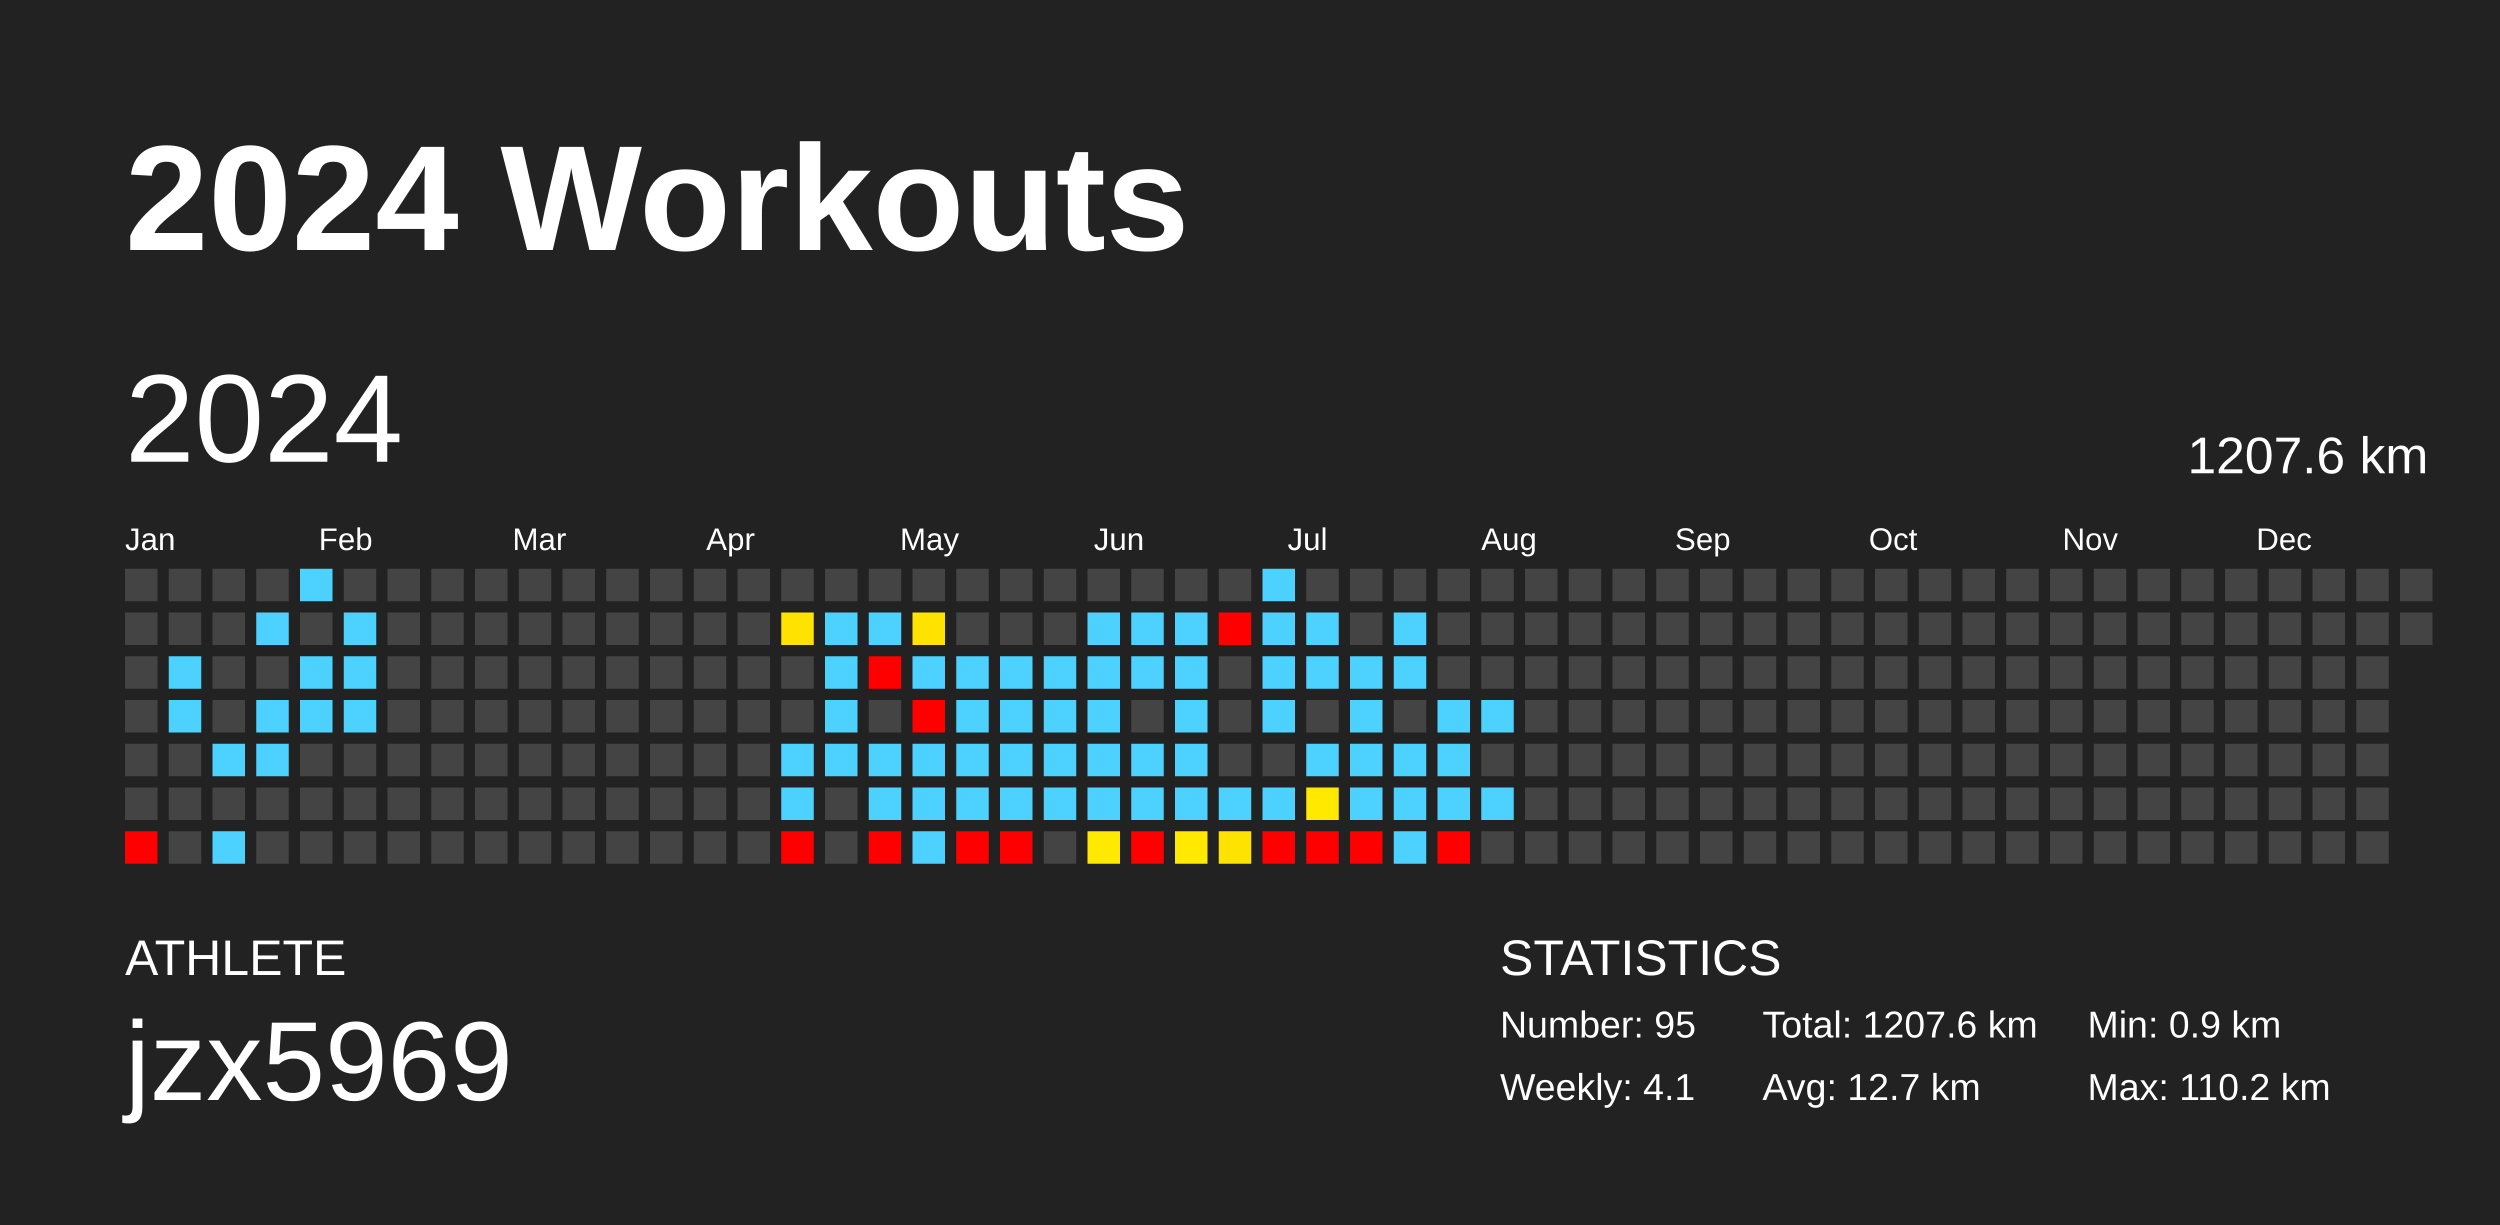
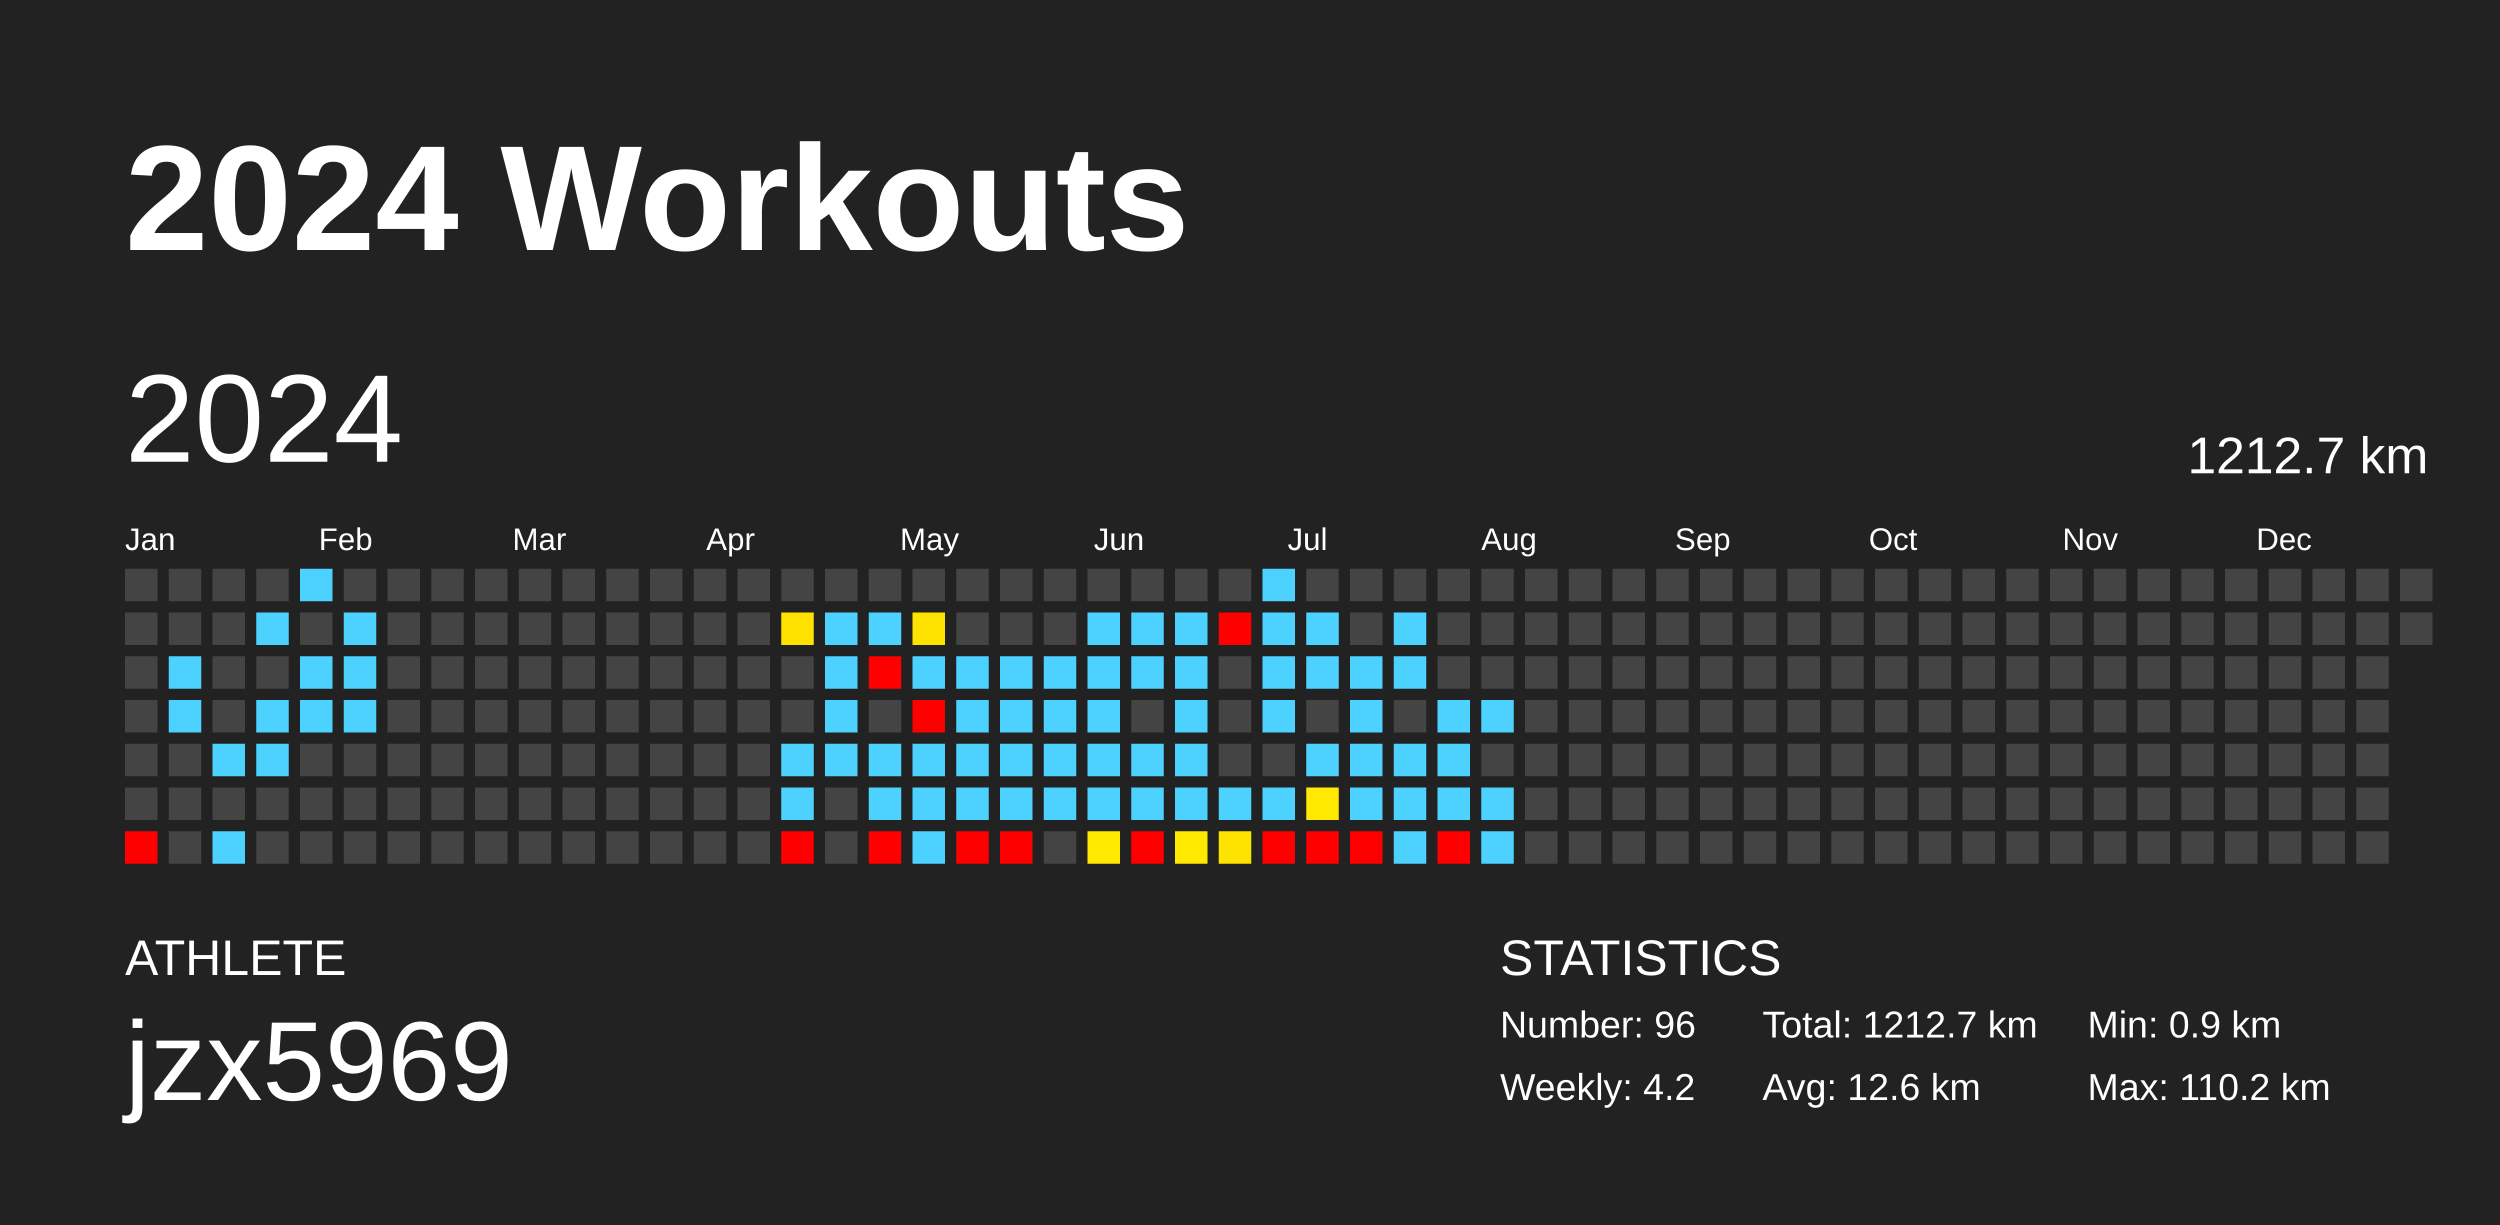
<svg xmlns="http://www.w3.org/2000/svg" baseProfile="full" height="98mm" version="1.1" viewBox="0,0,200,98" width="200mm">
  <defs />
  <rect fill="#222222" height="98" width="200" x="0" y="0" />
  <text fill="#FFFFFF" style="font-size:12px; font-family:Arial; font-weight:bold;" x="10" y="20">2024 Workouts</text>
  <text fill="#FFFFFF" style="font-size:4px; font-family:Arial" x="10" y="78">ATHLETE</text>
  <text fill="#FFFFFF" style="font-size:9px; font-family:Arial" x="10" y="88">jzx5969</text>
  <text fill="#FFFFFF" style="font-size:4px; font-family:Arial" x="120" y="78">STATISTICS</text>
-   <text fill="#FFFFFF" style="font-size:3px; font-family:Arial" x="120" y="83">Number: 95</text>
-   <text fill="#FFFFFF" style="font-size:3px; font-family:Arial" x="120" y="88">Weekly: 4.1</text>
-   <text fill="#FFFFFF" style="font-size:3px; font-family:Arial" x="141" y="83">Total: 1207.6 km</text>
-   <text fill="#FFFFFF" style="font-size:3px; font-family:Arial" x="141" y="88">Avg: 12.7 km</text>
+   <text fill="#FFFFFF" style="font-size:3px; font-family:Arial" x="120" y="83">Number: 96</text>
+   <text fill="#FFFFFF" style="font-size:3px; font-family:Arial" x="120" y="88">Weekly: 4.2</text>
+   <text fill="#FFFFFF" style="font-size:3px; font-family:Arial" x="141" y="83">Total: 1212.7 km</text>
+   <text fill="#FFFFFF" style="font-size:3px; font-family:Arial" x="141" y="88">Avg: 12.6 km</text>
  <text fill="#FFFFFF" style="font-size:3px; font-family:Arial" x="167" y="83">Min: 0.9 km</text>
  <text fill="#FFFFFF" style="font-size:3px; font-family:Arial" x="167" y="88">Max: 110.2 km</text>
  <text dominant-baseline="hanging" fill="#FFFFFF" style="font-size:10.0px; font-family:Arial;" x="10" y="30">2024</text>
-   <text dominant-baseline="hanging" fill="#FFFFFF" style="font-size:4.125px; font-family:Arial;" x="175" y="35">1207.6 km</text>
+   <text dominant-baseline="hanging" fill="#FFFFFF" style="font-size:4.125px; font-family:Arial;" x="175" y="35">1212.7 km</text>
  <text fill="#FFFFFF" style="font-size:2.5px; font-family:Arial" x="10.0" y="44">Jan</text>
  <text fill="#FFFFFF" style="font-size:2.5px; font-family:Arial" x="25.5" y="44">Feb</text>
  <text fill="#FFFFFF" style="font-size:2.5px; font-family:Arial" x="41.0" y="44">Mar</text>
  <text fill="#FFFFFF" style="font-size:2.5px; font-family:Arial" x="56.5" y="44">Apr</text>
  <text fill="#FFFFFF" style="font-size:2.5px; font-family:Arial" x="72.0" y="44">May</text>
  <text fill="#FFFFFF" style="font-size:2.5px; font-family:Arial" x="87.5" y="44">Jun</text>
  <text fill="#FFFFFF" style="font-size:2.5px; font-family:Arial" x="103.0" y="44">Jul</text>
  <text fill="#FFFFFF" style="font-size:2.5px; font-family:Arial" x="118.5" y="44">Aug</text>
  <text fill="#FFFFFF" style="font-size:2.5px; font-family:Arial" x="134.0" y="44">Sep</text>
  <text fill="#FFFFFF" style="font-size:2.5px; font-family:Arial" x="149.5" y="44">Oct</text>
  <text fill="#FFFFFF" style="font-size:2.5px; font-family:Arial" x="165.0" y="44">Nov</text>
  <text fill="#FFFFFF" style="font-size:2.5px; font-family:Arial" x="180.5" y="44">Dec</text>
  <rect fill="#444444" height="2.6" width="2.6" x="10.0" y="45.5" />
  <rect fill="#444444" height="2.6" width="2.6" x="10.0" y="49.0" />
  <rect fill="#444444" height="2.6" width="2.6" x="10.0" y="52.5" />
  <rect fill="#444444" height="2.6" width="2.6" x="10.0" y="56.0" />
  <rect fill="#444444" height="2.6" width="2.6" x="10.0" y="59.5" />
  <rect fill="#444444" height="2.6" width="2.6" x="10.0" y="63.0" />
  <rect fill="red" height="2.6" width="2.6" x="10.0" y="66.5" />
  <rect fill="#444444" height="2.6" width="2.6" x="13.5" y="45.5" />
  <rect fill="#444444" height="2.6" width="2.6" x="13.5" y="49.0" />
  <rect fill="#4dd2ff" height="2.6" width="2.6" x="13.5" y="52.5" />
  <rect fill="#4dd2ff" height="2.6" width="2.6" x="13.5" y="56.0" />
  <rect fill="#444444" height="2.6" width="2.6" x="13.5" y="59.5" />
  <rect fill="#444444" height="2.6" width="2.6" x="13.5" y="63.0" />
  <rect fill="#444444" height="2.6" width="2.6" x="13.5" y="66.5" />
  <rect fill="#444444" height="2.6" width="2.6" x="17.0" y="45.5" />
  <rect fill="#444444" height="2.6" width="2.6" x="17.0" y="49.0" />
  <rect fill="#444444" height="2.6" width="2.6" x="17.0" y="52.5" />
  <rect fill="#444444" height="2.6" width="2.6" x="17.0" y="56.0" />
  <rect fill="#4dd2ff" height="2.6" width="2.6" x="17.0" y="59.5" />
  <rect fill="#444444" height="2.6" width="2.6" x="17.0" y="63.0" />
  <rect fill="#4dd2ff" height="2.6" width="2.6" x="17.0" y="66.5" />
  <rect fill="#444444" height="2.6" width="2.6" x="20.5" y="45.5" />
  <rect fill="#4dd2ff" height="2.6" width="2.6" x="20.5" y="49.0" />
  <rect fill="#444444" height="2.6" width="2.6" x="20.5" y="52.5" />
  <rect fill="#4dd2ff" height="2.6" width="2.6" x="20.5" y="56.0" />
  <rect fill="#4dd2ff" height="2.6" width="2.6" x="20.5" y="59.5" />
  <rect fill="#444444" height="2.6" width="2.6" x="20.5" y="63.0" />
  <rect fill="#444444" height="2.6" width="2.6" x="20.5" y="66.5" />
  <rect fill="#4dd2ff" height="2.6" width="2.6" x="24.0" y="45.5" />
  <rect fill="#444444" height="2.6" width="2.6" x="24.0" y="49.0" />
  <rect fill="#4dd2ff" height="2.6" width="2.6" x="24.0" y="52.5" />
  <rect fill="#4dd2ff" height="2.6" width="2.6" x="24.0" y="56.0" />
  <rect fill="#444444" height="2.6" width="2.6" x="24.0" y="59.5" />
  <rect fill="#444444" height="2.6" width="2.6" x="24.0" y="63.0" />
  <rect fill="#444444" height="2.6" width="2.6" x="24.0" y="66.5" />
  <rect fill="#444444" height="2.6" width="2.6" x="27.5" y="45.5" />
  <rect fill="#4dd2ff" height="2.6" width="2.6" x="27.5" y="49.0" />
  <rect fill="#4dd2ff" height="2.6" width="2.6" x="27.5" y="52.5" />
  <rect fill="#4dd2ff" height="2.6" width="2.6" x="27.5" y="56.0" />
  <rect fill="#444444" height="2.6" width="2.6" x="27.5" y="59.5" />
  <rect fill="#444444" height="2.6" width="2.6" x="27.5" y="63.0" />
  <rect fill="#444444" height="2.6" width="2.6" x="27.5" y="66.5" />
  <rect fill="#444444" height="2.6" width="2.6" x="31.0" y="45.5" />
  <rect fill="#444444" height="2.6" width="2.6" x="31.0" y="49.0" />
  <rect fill="#444444" height="2.6" width="2.6" x="31.0" y="52.5" />
  <rect fill="#444444" height="2.6" width="2.6" x="31.0" y="56.0" />
  <rect fill="#444444" height="2.6" width="2.6" x="31.0" y="59.5" />
  <rect fill="#444444" height="2.6" width="2.6" x="31.0" y="63.0" />
  <rect fill="#444444" height="2.6" width="2.6" x="31.0" y="66.5" />
  <rect fill="#444444" height="2.6" width="2.6" x="34.5" y="45.5" />
  <rect fill="#444444" height="2.6" width="2.6" x="34.5" y="49.0" />
  <rect fill="#444444" height="2.6" width="2.6" x="34.5" y="52.5" />
  <rect fill="#444444" height="2.6" width="2.6" x="34.5" y="56.0" />
  <rect fill="#444444" height="2.6" width="2.6" x="34.5" y="59.5" />
  <rect fill="#444444" height="2.6" width="2.6" x="34.5" y="63.0" />
  <rect fill="#444444" height="2.6" width="2.6" x="34.5" y="66.5" />
  <rect fill="#444444" height="2.6" width="2.6" x="38.0" y="45.5" />
  <rect fill="#444444" height="2.6" width="2.6" x="38.0" y="49.0" />
  <rect fill="#444444" height="2.6" width="2.6" x="38.0" y="52.5" />
  <rect fill="#444444" height="2.6" width="2.6" x="38.0" y="56.0" />
  <rect fill="#444444" height="2.6" width="2.6" x="38.0" y="59.5" />
  <rect fill="#444444" height="2.6" width="2.6" x="38.0" y="63.0" />
  <rect fill="#444444" height="2.6" width="2.6" x="38.0" y="66.5" />
  <rect fill="#444444" height="2.6" width="2.6" x="41.5" y="45.5" />
  <rect fill="#444444" height="2.6" width="2.6" x="41.5" y="49.0" />
  <rect fill="#444444" height="2.6" width="2.6" x="41.5" y="52.5" />
  <rect fill="#444444" height="2.6" width="2.6" x="41.5" y="56.0" />
  <rect fill="#444444" height="2.6" width="2.6" x="41.5" y="59.5" />
  <rect fill="#444444" height="2.6" width="2.6" x="41.5" y="63.0" />
  <rect fill="#444444" height="2.6" width="2.6" x="41.5" y="66.5" />
  <rect fill="#444444" height="2.6" width="2.6" x="45.0" y="45.5" />
  <rect fill="#444444" height="2.6" width="2.6" x="45.0" y="49.0" />
  <rect fill="#444444" height="2.6" width="2.6" x="45.0" y="52.5" />
  <rect fill="#444444" height="2.6" width="2.6" x="45.0" y="56.0" />
  <rect fill="#444444" height="2.6" width="2.6" x="45.0" y="59.5" />
  <rect fill="#444444" height="2.6" width="2.6" x="45.0" y="63.0" />
  <rect fill="#444444" height="2.6" width="2.6" x="45.0" y="66.5" />
  <rect fill="#444444" height="2.6" width="2.6" x="48.5" y="45.5" />
  <rect fill="#444444" height="2.6" width="2.6" x="48.5" y="49.0" />
  <rect fill="#444444" height="2.6" width="2.6" x="48.5" y="52.5" />
  <rect fill="#444444" height="2.6" width="2.6" x="48.5" y="56.0" />
  <rect fill="#444444" height="2.6" width="2.6" x="48.5" y="59.5" />
  <rect fill="#444444" height="2.6" width="2.6" x="48.5" y="63.0" />
  <rect fill="#444444" height="2.6" width="2.6" x="48.5" y="66.5" />
  <rect fill="#444444" height="2.6" width="2.6" x="52.0" y="45.5" />
  <rect fill="#444444" height="2.6" width="2.6" x="52.0" y="49.0" />
  <rect fill="#444444" height="2.6" width="2.6" x="52.0" y="52.5" />
  <rect fill="#444444" height="2.6" width="2.6" x="52.0" y="56.0" />
  <rect fill="#444444" height="2.6" width="2.6" x="52.0" y="59.5" />
  <rect fill="#444444" height="2.6" width="2.6" x="52.0" y="63.0" />
  <rect fill="#444444" height="2.6" width="2.6" x="52.0" y="66.5" />
  <rect fill="#444444" height="2.6" width="2.6" x="55.5" y="45.5" />
  <rect fill="#444444" height="2.6" width="2.6" x="55.5" y="49.0" />
  <rect fill="#444444" height="2.6" width="2.6" x="55.5" y="52.5" />
  <rect fill="#444444" height="2.6" width="2.6" x="55.5" y="56.0" />
  <rect fill="#444444" height="2.6" width="2.6" x="55.5" y="59.5" />
  <rect fill="#444444" height="2.6" width="2.6" x="55.5" y="63.0" />
  <rect fill="#444444" height="2.6" width="2.6" x="55.5" y="66.5" />
  <rect fill="#444444" height="2.6" width="2.6" x="59.0" y="45.5" />
  <rect fill="#444444" height="2.6" width="2.6" x="59.0" y="49.0" />
  <rect fill="#444444" height="2.6" width="2.6" x="59.0" y="52.5" />
  <rect fill="#444444" height="2.6" width="2.6" x="59.0" y="56.0" />
  <rect fill="#444444" height="2.6" width="2.6" x="59.0" y="59.5" />
  <rect fill="#444444" height="2.6" width="2.6" x="59.0" y="63.0" />
  <rect fill="#444444" height="2.6" width="2.6" x="59.0" y="66.5" />
  <rect fill="#444444" height="2.6" width="2.6" x="62.5" y="45.5" />
  <rect fill="#ffe200" height="2.6" width="2.6" x="62.5" y="49.0" />
  <rect fill="#444444" height="2.6" width="2.6" x="62.5" y="52.5" />
  <rect fill="#444444" height="2.6" width="2.6" x="62.5" y="56.0" />
  <rect fill="#4dd2ff" height="2.6" width="2.6" x="62.5" y="59.5" />
  <rect fill="#4dd2ff" height="2.6" width="2.6" x="62.5" y="63.0" />
  <rect fill="red" height="2.6" width="2.6" x="62.5" y="66.5" />
  <rect fill="#444444" height="2.6" width="2.6" x="66.0" y="45.5" />
  <rect fill="#4dd2ff" height="2.6" width="2.6" x="66.0" y="49.0" />
  <rect fill="#4dd2ff" height="2.6" width="2.6" x="66.0" y="52.5" />
  <rect fill="#4dd2ff" height="2.6" width="2.6" x="66.0" y="56.0" />
  <rect fill="#4dd2ff" height="2.6" width="2.6" x="66.0" y="59.5" />
  <rect fill="#444444" height="2.6" width="2.6" x="66.0" y="63.0" />
  <rect fill="#444444" height="2.6" width="2.6" x="66.0" y="66.5" />
  <rect fill="#444444" height="2.6" width="2.6" x="69.5" y="45.5" />
  <rect fill="#4dd2ff" height="2.6" width="2.6" x="69.5" y="49.0" />
  <rect fill="red" height="2.6" width="2.6" x="69.5" y="52.5" />
  <rect fill="#444444" height="2.6" width="2.6" x="69.5" y="56.0" />
  <rect fill="#4dd2ff" height="2.6" width="2.6" x="69.5" y="59.5" />
  <rect fill="#4dd2ff" height="2.6" width="2.6" x="69.5" y="63.0" />
  <rect fill="red" height="2.6" width="2.6" x="69.5" y="66.5" />
  <rect fill="#444444" height="2.6" width="2.6" x="73.0" y="45.5" />
  <rect fill="#ffe300" height="2.6" width="2.6" x="73.0" y="49.0" />
  <rect fill="#4dd2ff" height="2.6" width="2.6" x="73.0" y="52.5" />
  <rect fill="red" height="2.6" width="2.6" x="73.0" y="56.0" />
  <rect fill="#4dd2ff" height="2.6" width="2.6" x="73.0" y="59.5" />
  <rect fill="#4dd2ff" height="2.6" width="2.6" x="73.0" y="63.0" />
  <rect fill="#4dd2ff" height="2.6" width="2.6" x="73.0" y="66.5" />
  <rect fill="#444444" height="2.6" width="2.6" x="76.5" y="45.5" />
  <rect fill="#444444" height="2.6" width="2.6" x="76.5" y="49.0" />
  <rect fill="#4dd2ff" height="2.6" width="2.6" x="76.5" y="52.5" />
  <rect fill="#4dd2ff" height="2.6" width="2.6" x="76.5" y="56.0" />
  <rect fill="#4dd2ff" height="2.6" width="2.6" x="76.5" y="59.5" />
  <rect fill="#4dd2ff" height="2.6" width="2.6" x="76.5" y="63.0" />
  <rect fill="red" height="2.6" width="2.6" x="76.5" y="66.5" />
  <rect fill="#444444" height="2.6" width="2.6" x="80.0" y="45.5" />
  <rect fill="#444444" height="2.6" width="2.6" x="80.0" y="49.0" />
  <rect fill="#4dd2ff" height="2.6" width="2.6" x="80.0" y="52.5" />
  <rect fill="#4dd2ff" height="2.6" width="2.6" x="80.0" y="56.0" />
  <rect fill="#4dd2ff" height="2.6" width="2.6" x="80.0" y="59.5" />
  <rect fill="#4dd2ff" height="2.6" width="2.6" x="80.0" y="63.0" />
  <rect fill="red" height="2.6" width="2.6" x="80.0" y="66.5" />
  <rect fill="#444444" height="2.6" width="2.6" x="83.5" y="45.5" />
  <rect fill="#444444" height="2.6" width="2.6" x="83.5" y="49.0" />
  <rect fill="#4dd2ff" height="2.6" width="2.6" x="83.5" y="52.5" />
  <rect fill="#4dd2ff" height="2.6" width="2.6" x="83.5" y="56.0" />
  <rect fill="#4dd2ff" height="2.6" width="2.6" x="83.5" y="59.5" />
  <rect fill="#4dd2ff" height="2.6" width="2.6" x="83.5" y="63.0" />
  <rect fill="#444444" height="2.6" width="2.6" x="83.5" y="66.5" />
  <rect fill="#444444" height="2.6" width="2.6" x="87.0" y="45.5" />
  <rect fill="#4dd2ff" height="2.6" width="2.6" x="87.0" y="49.0" />
  <rect fill="#4dd2ff" height="2.6" width="2.6" x="87.0" y="52.5" />
  <rect fill="#4dd2ff" height="2.6" width="2.6" x="87.0" y="56.0" />
  <rect fill="#4dd2ff" height="2.6" width="2.6" x="87.0" y="59.5" />
  <rect fill="#4dd2ff" height="2.6" width="2.6" x="87.0" y="63.0" />
  <rect fill="#ffe900" height="2.6" width="2.6" x="87.0" y="66.5" />
  <rect fill="#444444" height="2.6" width="2.6" x="90.5" y="45.5" />
  <rect fill="#4dd2ff" height="2.6" width="2.6" x="90.5" y="49.0" />
  <rect fill="#4dd2ff" height="2.6" width="2.6" x="90.5" y="52.5" />
  <rect fill="#444444" height="2.6" width="2.6" x="90.5" y="56.0" />
  <rect fill="#4dd2ff" height="2.6" width="2.6" x="90.5" y="59.5" />
  <rect fill="#4dd2ff" height="2.6" width="2.6" x="90.5" y="63.0" />
  <rect fill="red" height="2.6" width="2.6" x="90.5" y="66.5" />
  <rect fill="#444444" height="2.6" width="2.6" x="94.0" y="45.5" />
  <rect fill="#4dd2ff" height="2.6" width="2.6" x="94.0" y="49.0" />
  <rect fill="#4dd2ff" height="2.6" width="2.6" x="94.0" y="52.5" />
  <rect fill="#4dd2ff" height="2.6" width="2.6" x="94.0" y="56.0" />
  <rect fill="#4dd2ff" height="2.6" width="2.6" x="94.0" y="59.5" />
  <rect fill="#4dd2ff" height="2.6" width="2.6" x="94.0" y="63.0" />
  <rect fill="#ffe900" height="2.6" width="2.6" x="94.0" y="66.5" />
  <rect fill="#444444" height="2.6" width="2.6" x="97.5" y="45.5" />
  <rect fill="red" height="2.6" width="2.6" x="97.5" y="49.0" />
  <rect fill="#444444" height="2.6" width="2.6" x="97.5" y="52.5" />
  <rect fill="#444444" height="2.6" width="2.6" x="97.5" y="56.0" />
  <rect fill="#444444" height="2.6" width="2.6" x="97.5" y="59.5" />
  <rect fill="#4dd2ff" height="2.6" width="2.6" x="97.5" y="63.0" />
  <rect fill="#ffe300" height="2.6" width="2.6" x="97.5" y="66.5" />
  <rect fill="#4dd2ff" height="2.6" width="2.6" x="101.0" y="45.5" />
  <rect fill="#4dd2ff" height="2.6" width="2.6" x="101.0" y="49.0" />
  <rect fill="#4dd2ff" height="2.6" width="2.6" x="101.0" y="52.5" />
  <rect fill="#4dd2ff" height="2.6" width="2.6" x="101.0" y="56.0" />
  <rect fill="#444444" height="2.6" width="2.6" x="101.0" y="59.5" />
  <rect fill="#4dd2ff" height="2.6" width="2.6" x="101.0" y="63.0" />
  <rect fill="red" height="2.6" width="2.6" x="101.0" y="66.5" />
  <rect fill="#444444" height="2.6" width="2.6" x="104.5" y="45.5" />
  <rect fill="#4dd2ff" height="2.6" width="2.6" x="104.5" y="49.0" />
  <rect fill="#4dd2ff" height="2.6" width="2.6" x="104.5" y="52.5" />
  <rect fill="#444444" height="2.6" width="2.6" x="104.5" y="56.0" />
  <rect fill="#4dd2ff" height="2.6" width="2.6" x="104.5" y="59.5" />
  <rect fill="#ffe900" height="2.6" width="2.6" x="104.5" y="63.0" />
  <rect fill="red" height="2.6" width="2.6" x="104.5" y="66.5" />
  <rect fill="#444444" height="2.6" width="2.6" x="108.0" y="45.5" />
  <rect fill="#444444" height="2.6" width="2.6" x="108.0" y="49.0" />
  <rect fill="#4dd2ff" height="2.6" width="2.6" x="108.0" y="52.5" />
  <rect fill="#4dd2ff" height="2.6" width="2.6" x="108.0" y="56.0" />
  <rect fill="#4dd2ff" height="2.6" width="2.6" x="108.0" y="59.5" />
  <rect fill="#4dd2ff" height="2.6" width="2.6" x="108.0" y="63.0" />
  <rect fill="red" height="2.6" width="2.6" x="108.0" y="66.5" />
  <rect fill="#444444" height="2.6" width="2.6" x="111.5" y="45.5" />
  <rect fill="#4dd2ff" height="2.6" width="2.6" x="111.5" y="49.0" />
  <rect fill="#4dd2ff" height="2.6" width="2.6" x="111.5" y="52.5" />
  <rect fill="#444444" height="2.6" width="2.6" x="111.5" y="56.0" />
  <rect fill="#4dd2ff" height="2.6" width="2.6" x="111.5" y="59.5" />
  <rect fill="#4dd2ff" height="2.6" width="2.6" x="111.5" y="63.0" />
  <rect fill="#4dd2ff" height="2.6" width="2.6" x="111.5" y="66.5" />
  <rect fill="#444444" height="2.6" width="2.6" x="115.0" y="45.5" />
  <rect fill="#444444" height="2.6" width="2.6" x="115.0" y="49.0" />
  <rect fill="#444444" height="2.6" width="2.6" x="115.0" y="52.5" />
  <rect fill="#4dd2ff" height="2.6" width="2.6" x="115.0" y="56.0" />
  <rect fill="#4dd2ff" height="2.6" width="2.6" x="115.0" y="59.5" />
  <rect fill="#4dd2ff" height="2.6" width="2.6" x="115.0" y="63.0" />
  <rect fill="red" height="2.6" width="2.6" x="115.0" y="66.5" />
  <rect fill="#444444" height="2.6" width="2.6" x="118.5" y="45.5" />
  <rect fill="#444444" height="2.6" width="2.6" x="118.5" y="49.0" />
  <rect fill="#444444" height="2.6" width="2.6" x="118.5" y="52.5" />
  <rect fill="#4dd2ff" height="2.6" width="2.6" x="118.5" y="56.0" />
  <rect fill="#444444" height="2.6" width="2.6" x="118.5" y="59.5" />
  <rect fill="#4dd2ff" height="2.6" width="2.6" x="118.5" y="63.0" />
-   <rect fill="#444444" height="2.6" width="2.6" x="118.5" y="66.5" />
+   <rect fill="#4dd2ff" height="2.6" width="2.6" x="118.5" y="66.5" />
  <rect fill="#444444" height="2.6" width="2.6" x="122.0" y="45.5" />
  <rect fill="#444444" height="2.6" width="2.6" x="122.0" y="49.0" />
  <rect fill="#444444" height="2.6" width="2.6" x="122.0" y="52.5" />
  <rect fill="#444444" height="2.6" width="2.6" x="122.0" y="56.0" />
  <rect fill="#444444" height="2.6" width="2.6" x="122.0" y="59.5" />
  <rect fill="#444444" height="2.6" width="2.6" x="122.0" y="63.0" />
  <rect fill="#444444" height="2.6" width="2.6" x="122.0" y="66.5" />
  <rect fill="#444444" height="2.6" width="2.6" x="125.5" y="45.5" />
  <rect fill="#444444" height="2.6" width="2.6" x="125.5" y="49.0" />
  <rect fill="#444444" height="2.6" width="2.6" x="125.5" y="52.5" />
  <rect fill="#444444" height="2.6" width="2.6" x="125.5" y="56.0" />
  <rect fill="#444444" height="2.6" width="2.6" x="125.5" y="59.5" />
  <rect fill="#444444" height="2.6" width="2.6" x="125.5" y="63.0" />
  <rect fill="#444444" height="2.6" width="2.6" x="125.5" y="66.5" />
  <rect fill="#444444" height="2.6" width="2.6" x="129.0" y="45.5" />
  <rect fill="#444444" height="2.6" width="2.6" x="129.0" y="49.0" />
  <rect fill="#444444" height="2.6" width="2.6" x="129.0" y="52.5" />
  <rect fill="#444444" height="2.6" width="2.6" x="129.0" y="56.0" />
  <rect fill="#444444" height="2.6" width="2.6" x="129.0" y="59.5" />
  <rect fill="#444444" height="2.6" width="2.6" x="129.0" y="63.0" />
  <rect fill="#444444" height="2.6" width="2.6" x="129.0" y="66.5" />
  <rect fill="#444444" height="2.6" width="2.6" x="132.5" y="45.5" />
  <rect fill="#444444" height="2.6" width="2.6" x="132.5" y="49.0" />
  <rect fill="#444444" height="2.6" width="2.6" x="132.5" y="52.5" />
  <rect fill="#444444" height="2.6" width="2.6" x="132.5" y="56.0" />
  <rect fill="#444444" height="2.6" width="2.6" x="132.5" y="59.5" />
  <rect fill="#444444" height="2.6" width="2.6" x="132.5" y="63.0" />
  <rect fill="#444444" height="2.6" width="2.6" x="132.5" y="66.5" />
  <rect fill="#444444" height="2.6" width="2.6" x="136.0" y="45.5" />
  <rect fill="#444444" height="2.6" width="2.6" x="136.0" y="49.0" />
  <rect fill="#444444" height="2.6" width="2.6" x="136.0" y="52.5" />
  <rect fill="#444444" height="2.6" width="2.6" x="136.0" y="56.0" />
  <rect fill="#444444" height="2.6" width="2.6" x="136.0" y="59.5" />
  <rect fill="#444444" height="2.6" width="2.6" x="136.0" y="63.0" />
  <rect fill="#444444" height="2.6" width="2.6" x="136.0" y="66.5" />
  <rect fill="#444444" height="2.6" width="2.6" x="139.5" y="45.5" />
  <rect fill="#444444" height="2.6" width="2.6" x="139.5" y="49.0" />
  <rect fill="#444444" height="2.6" width="2.6" x="139.5" y="52.5" />
  <rect fill="#444444" height="2.6" width="2.6" x="139.5" y="56.0" />
  <rect fill="#444444" height="2.6" width="2.6" x="139.5" y="59.5" />
  <rect fill="#444444" height="2.6" width="2.6" x="139.5" y="63.0" />
  <rect fill="#444444" height="2.6" width="2.6" x="139.5" y="66.5" />
  <rect fill="#444444" height="2.6" width="2.6" x="143.0" y="45.5" />
  <rect fill="#444444" height="2.6" width="2.6" x="143.0" y="49.0" />
  <rect fill="#444444" height="2.6" width="2.6" x="143.0" y="52.5" />
  <rect fill="#444444" height="2.6" width="2.6" x="143.0" y="56.0" />
  <rect fill="#444444" height="2.6" width="2.6" x="143.0" y="59.5" />
  <rect fill="#444444" height="2.6" width="2.6" x="143.0" y="63.0" />
  <rect fill="#444444" height="2.6" width="2.6" x="143.0" y="66.5" />
  <rect fill="#444444" height="2.6" width="2.6" x="146.5" y="45.5" />
  <rect fill="#444444" height="2.6" width="2.6" x="146.5" y="49.0" />
  <rect fill="#444444" height="2.6" width="2.6" x="146.5" y="52.5" />
  <rect fill="#444444" height="2.6" width="2.6" x="146.5" y="56.0" />
  <rect fill="#444444" height="2.6" width="2.6" x="146.5" y="59.5" />
  <rect fill="#444444" height="2.6" width="2.6" x="146.5" y="63.0" />
  <rect fill="#444444" height="2.6" width="2.6" x="146.5" y="66.5" />
  <rect fill="#444444" height="2.6" width="2.6" x="150.0" y="45.5" />
  <rect fill="#444444" height="2.6" width="2.6" x="150.0" y="49.0" />
  <rect fill="#444444" height="2.6" width="2.6" x="150.0" y="52.5" />
  <rect fill="#444444" height="2.6" width="2.6" x="150.0" y="56.0" />
  <rect fill="#444444" height="2.6" width="2.6" x="150.0" y="59.5" />
  <rect fill="#444444" height="2.6" width="2.6" x="150.0" y="63.0" />
  <rect fill="#444444" height="2.6" width="2.6" x="150.0" y="66.5" />
  <rect fill="#444444" height="2.6" width="2.6" x="153.5" y="45.5" />
  <rect fill="#444444" height="2.6" width="2.6" x="153.5" y="49.0" />
  <rect fill="#444444" height="2.6" width="2.6" x="153.5" y="52.5" />
  <rect fill="#444444" height="2.6" width="2.6" x="153.5" y="56.0" />
  <rect fill="#444444" height="2.6" width="2.6" x="153.5" y="59.5" />
  <rect fill="#444444" height="2.6" width="2.6" x="153.5" y="63.0" />
  <rect fill="#444444" height="2.6" width="2.6" x="153.5" y="66.5" />
  <rect fill="#444444" height="2.6" width="2.6" x="157.0" y="45.5" />
  <rect fill="#444444" height="2.6" width="2.6" x="157.0" y="49.0" />
  <rect fill="#444444" height="2.6" width="2.6" x="157.0" y="52.5" />
  <rect fill="#444444" height="2.6" width="2.6" x="157.0" y="56.0" />
  <rect fill="#444444" height="2.6" width="2.6" x="157.0" y="59.5" />
  <rect fill="#444444" height="2.6" width="2.6" x="157.0" y="63.0" />
  <rect fill="#444444" height="2.6" width="2.6" x="157.0" y="66.5" />
  <rect fill="#444444" height="2.6" width="2.6" x="160.5" y="45.5" />
  <rect fill="#444444" height="2.6" width="2.6" x="160.5" y="49.0" />
  <rect fill="#444444" height="2.6" width="2.6" x="160.5" y="52.5" />
  <rect fill="#444444" height="2.6" width="2.6" x="160.5" y="56.0" />
  <rect fill="#444444" height="2.6" width="2.6" x="160.5" y="59.5" />
  <rect fill="#444444" height="2.6" width="2.6" x="160.5" y="63.0" />
  <rect fill="#444444" height="2.6" width="2.6" x="160.5" y="66.5" />
  <rect fill="#444444" height="2.6" width="2.6" x="164.0" y="45.5" />
  <rect fill="#444444" height="2.6" width="2.6" x="164.0" y="49.0" />
  <rect fill="#444444" height="2.6" width="2.6" x="164.0" y="52.5" />
  <rect fill="#444444" height="2.6" width="2.6" x="164.0" y="56.0" />
  <rect fill="#444444" height="2.6" width="2.6" x="164.0" y="59.5" />
  <rect fill="#444444" height="2.6" width="2.6" x="164.0" y="63.0" />
  <rect fill="#444444" height="2.6" width="2.6" x="164.0" y="66.5" />
  <rect fill="#444444" height="2.6" width="2.6" x="167.5" y="45.5" />
  <rect fill="#444444" height="2.6" width="2.6" x="167.5" y="49.0" />
  <rect fill="#444444" height="2.6" width="2.6" x="167.5" y="52.5" />
  <rect fill="#444444" height="2.6" width="2.6" x="167.5" y="56.0" />
  <rect fill="#444444" height="2.6" width="2.6" x="167.5" y="59.5" />
  <rect fill="#444444" height="2.6" width="2.6" x="167.5" y="63.0" />
  <rect fill="#444444" height="2.6" width="2.6" x="167.5" y="66.5" />
  <rect fill="#444444" height="2.6" width="2.6" x="171.0" y="45.5" />
  <rect fill="#444444" height="2.6" width="2.6" x="171.0" y="49.0" />
  <rect fill="#444444" height="2.6" width="2.6" x="171.0" y="52.5" />
  <rect fill="#444444" height="2.6" width="2.6" x="171.0" y="56.0" />
  <rect fill="#444444" height="2.6" width="2.6" x="171.0" y="59.5" />
  <rect fill="#444444" height="2.6" width="2.6" x="171.0" y="63.0" />
  <rect fill="#444444" height="2.6" width="2.6" x="171.0" y="66.5" />
  <rect fill="#444444" height="2.6" width="2.6" x="174.5" y="45.5" />
  <rect fill="#444444" height="2.6" width="2.6" x="174.5" y="49.0" />
  <rect fill="#444444" height="2.6" width="2.6" x="174.5" y="52.5" />
  <rect fill="#444444" height="2.6" width="2.6" x="174.5" y="56.0" />
  <rect fill="#444444" height="2.6" width="2.6" x="174.5" y="59.5" />
  <rect fill="#444444" height="2.6" width="2.6" x="174.5" y="63.0" />
  <rect fill="#444444" height="2.6" width="2.6" x="174.5" y="66.5" />
  <rect fill="#444444" height="2.6" width="2.6" x="178.0" y="45.5" />
  <rect fill="#444444" height="2.6" width="2.6" x="178.0" y="49.0" />
  <rect fill="#444444" height="2.6" width="2.6" x="178.0" y="52.5" />
  <rect fill="#444444" height="2.6" width="2.6" x="178.0" y="56.0" />
  <rect fill="#444444" height="2.6" width="2.6" x="178.0" y="59.5" />
  <rect fill="#444444" height="2.6" width="2.6" x="178.0" y="63.0" />
  <rect fill="#444444" height="2.6" width="2.6" x="178.0" y="66.5" />
  <rect fill="#444444" height="2.6" width="2.6" x="181.5" y="45.5" />
  <rect fill="#444444" height="2.6" width="2.6" x="181.5" y="49.0" />
  <rect fill="#444444" height="2.6" width="2.6" x="181.5" y="52.5" />
  <rect fill="#444444" height="2.6" width="2.6" x="181.5" y="56.0" />
  <rect fill="#444444" height="2.6" width="2.6" x="181.5" y="59.5" />
  <rect fill="#444444" height="2.6" width="2.6" x="181.5" y="63.0" />
  <rect fill="#444444" height="2.6" width="2.6" x="181.5" y="66.5" />
  <rect fill="#444444" height="2.6" width="2.6" x="185.0" y="45.5" />
  <rect fill="#444444" height="2.6" width="2.6" x="185.0" y="49.0" />
  <rect fill="#444444" height="2.6" width="2.6" x="185.0" y="52.5" />
  <rect fill="#444444" height="2.6" width="2.6" x="185.0" y="56.0" />
  <rect fill="#444444" height="2.6" width="2.6" x="185.0" y="59.5" />
  <rect fill="#444444" height="2.6" width="2.6" x="185.0" y="63.0" />
  <rect fill="#444444" height="2.6" width="2.6" x="185.0" y="66.5" />
  <rect fill="#444444" height="2.6" width="2.6" x="188.5" y="45.5" />
  <rect fill="#444444" height="2.6" width="2.6" x="188.5" y="49.0" />
  <rect fill="#444444" height="2.6" width="2.6" x="188.5" y="52.5" />
  <rect fill="#444444" height="2.6" width="2.6" x="188.5" y="56.0" />
  <rect fill="#444444" height="2.6" width="2.6" x="188.5" y="59.5" />
  <rect fill="#444444" height="2.6" width="2.6" x="188.5" y="63.0" />
  <rect fill="#444444" height="2.6" width="2.6" x="188.5" y="66.5" />
  <rect fill="#444444" height="2.6" width="2.6" x="192.0" y="45.5" />
  <rect fill="#444444" height="2.6" width="2.6" x="192.0" y="49.0" />
</svg>
